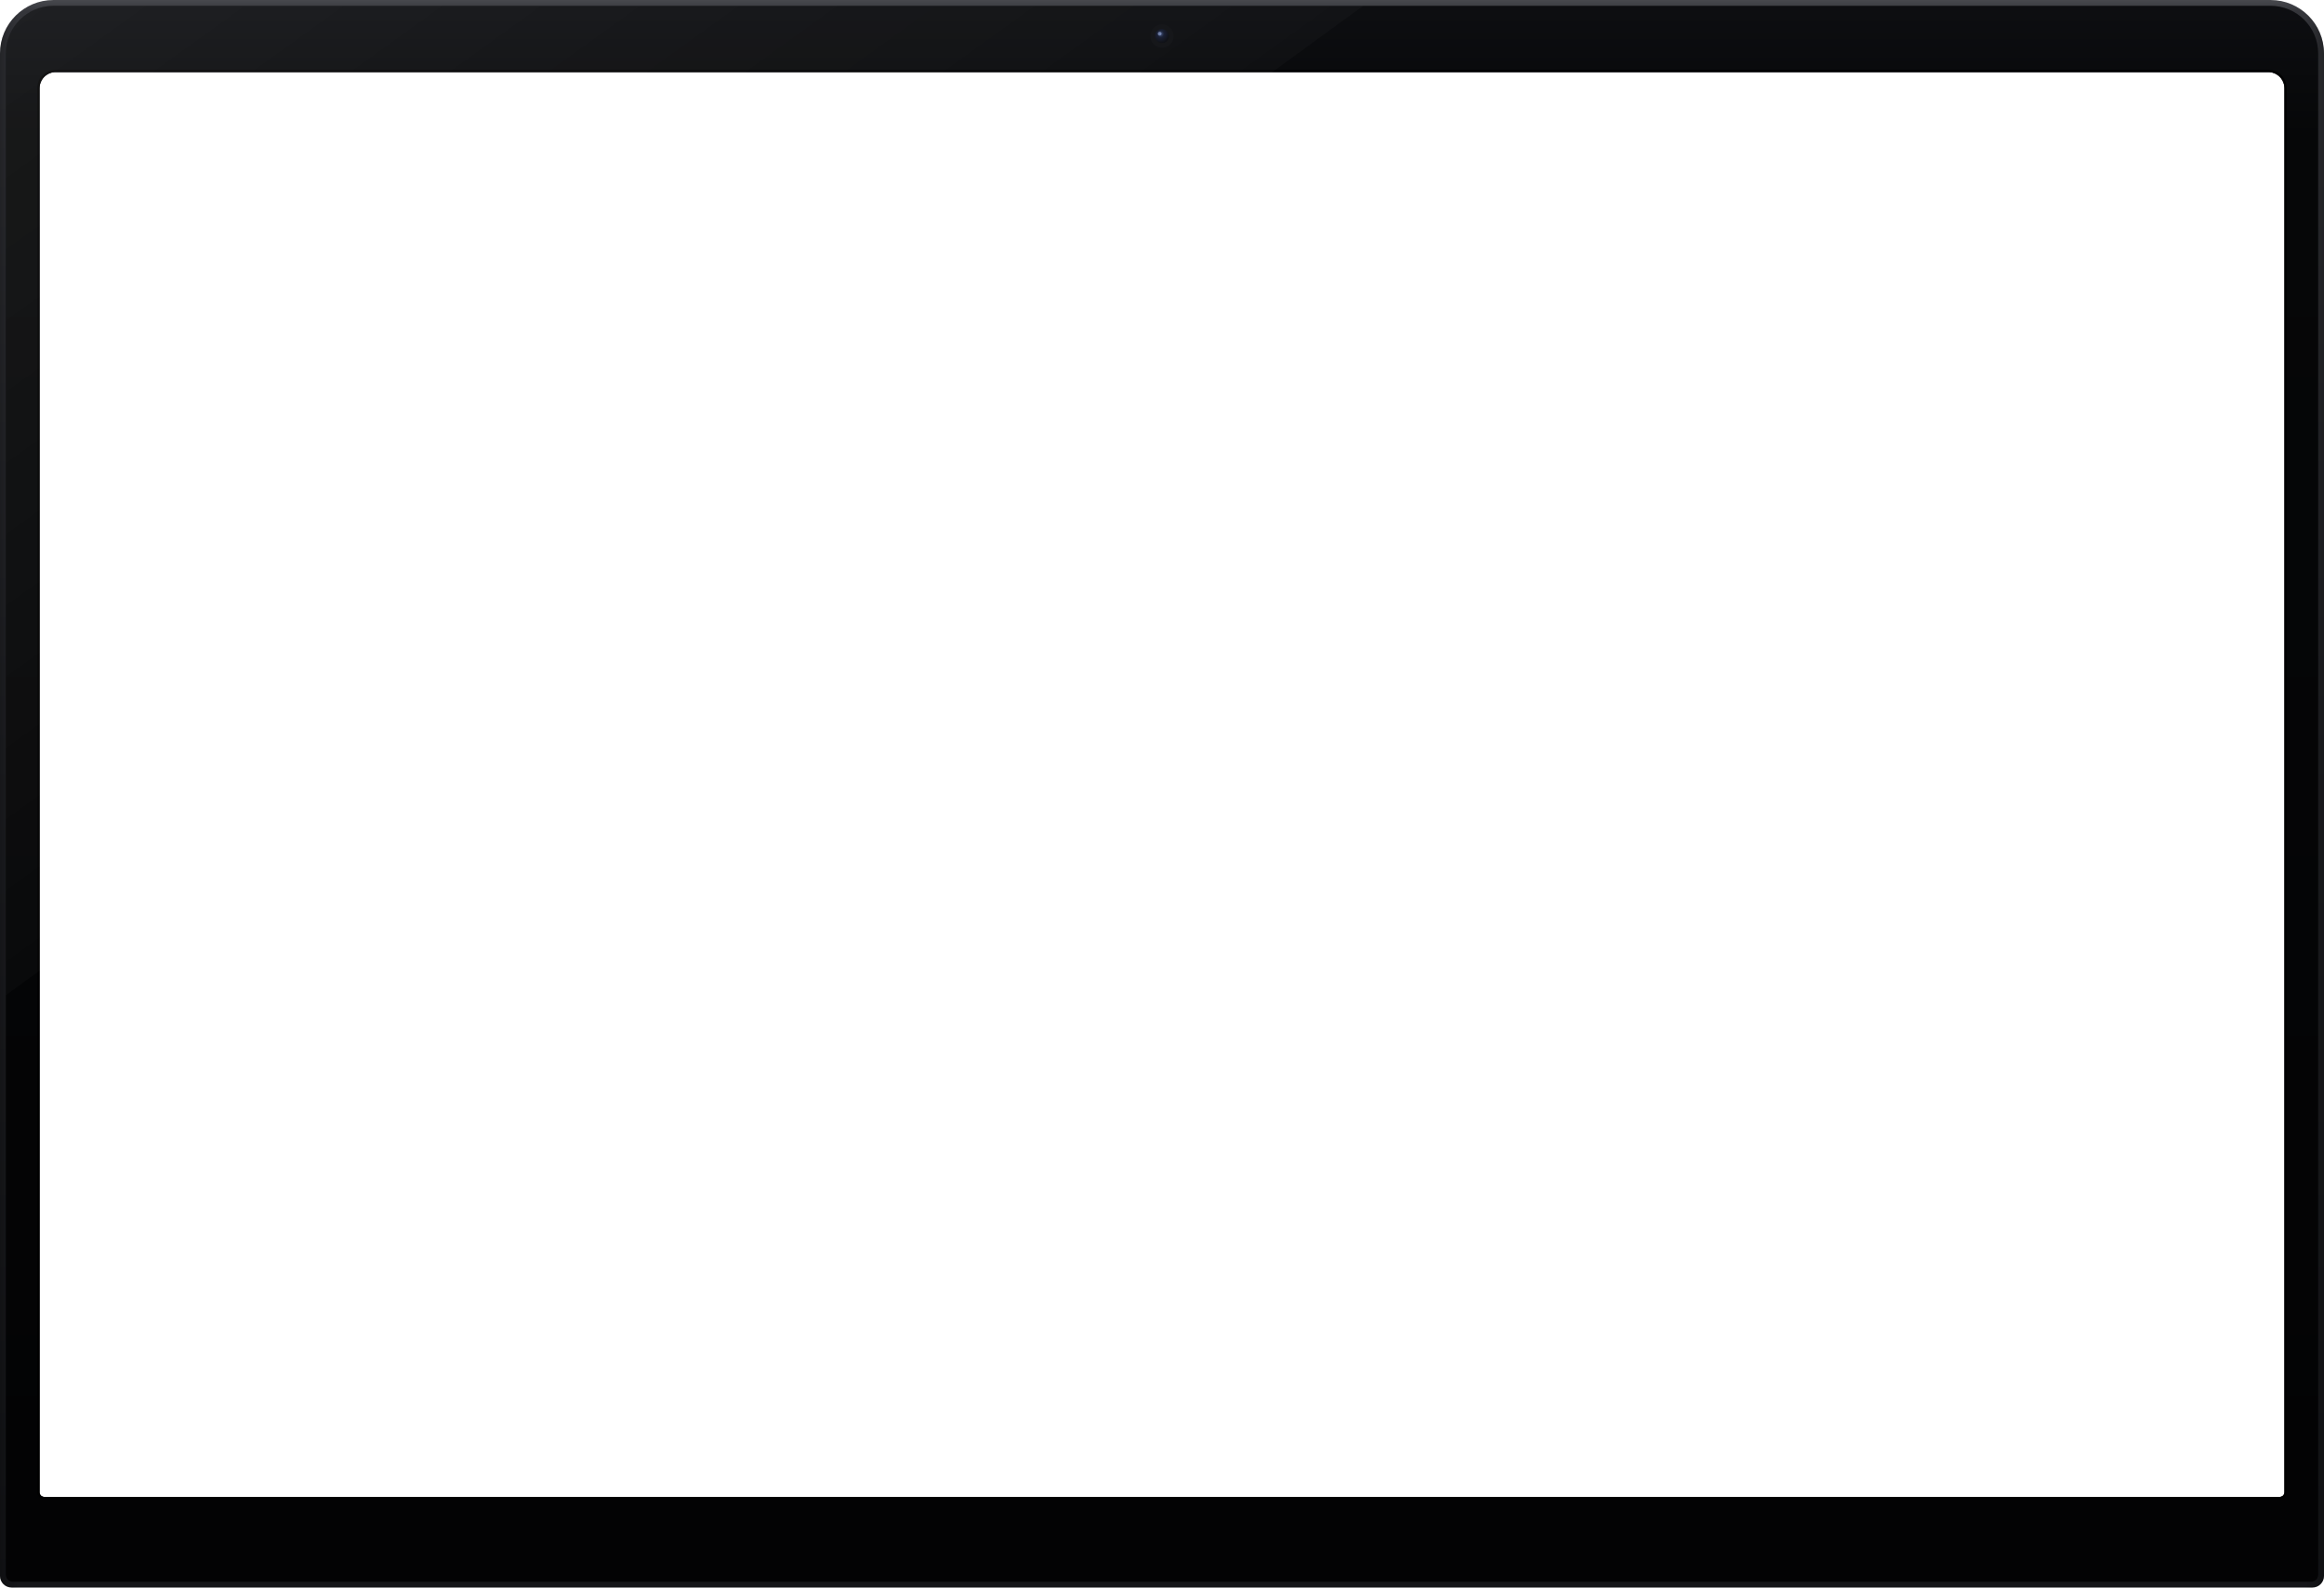
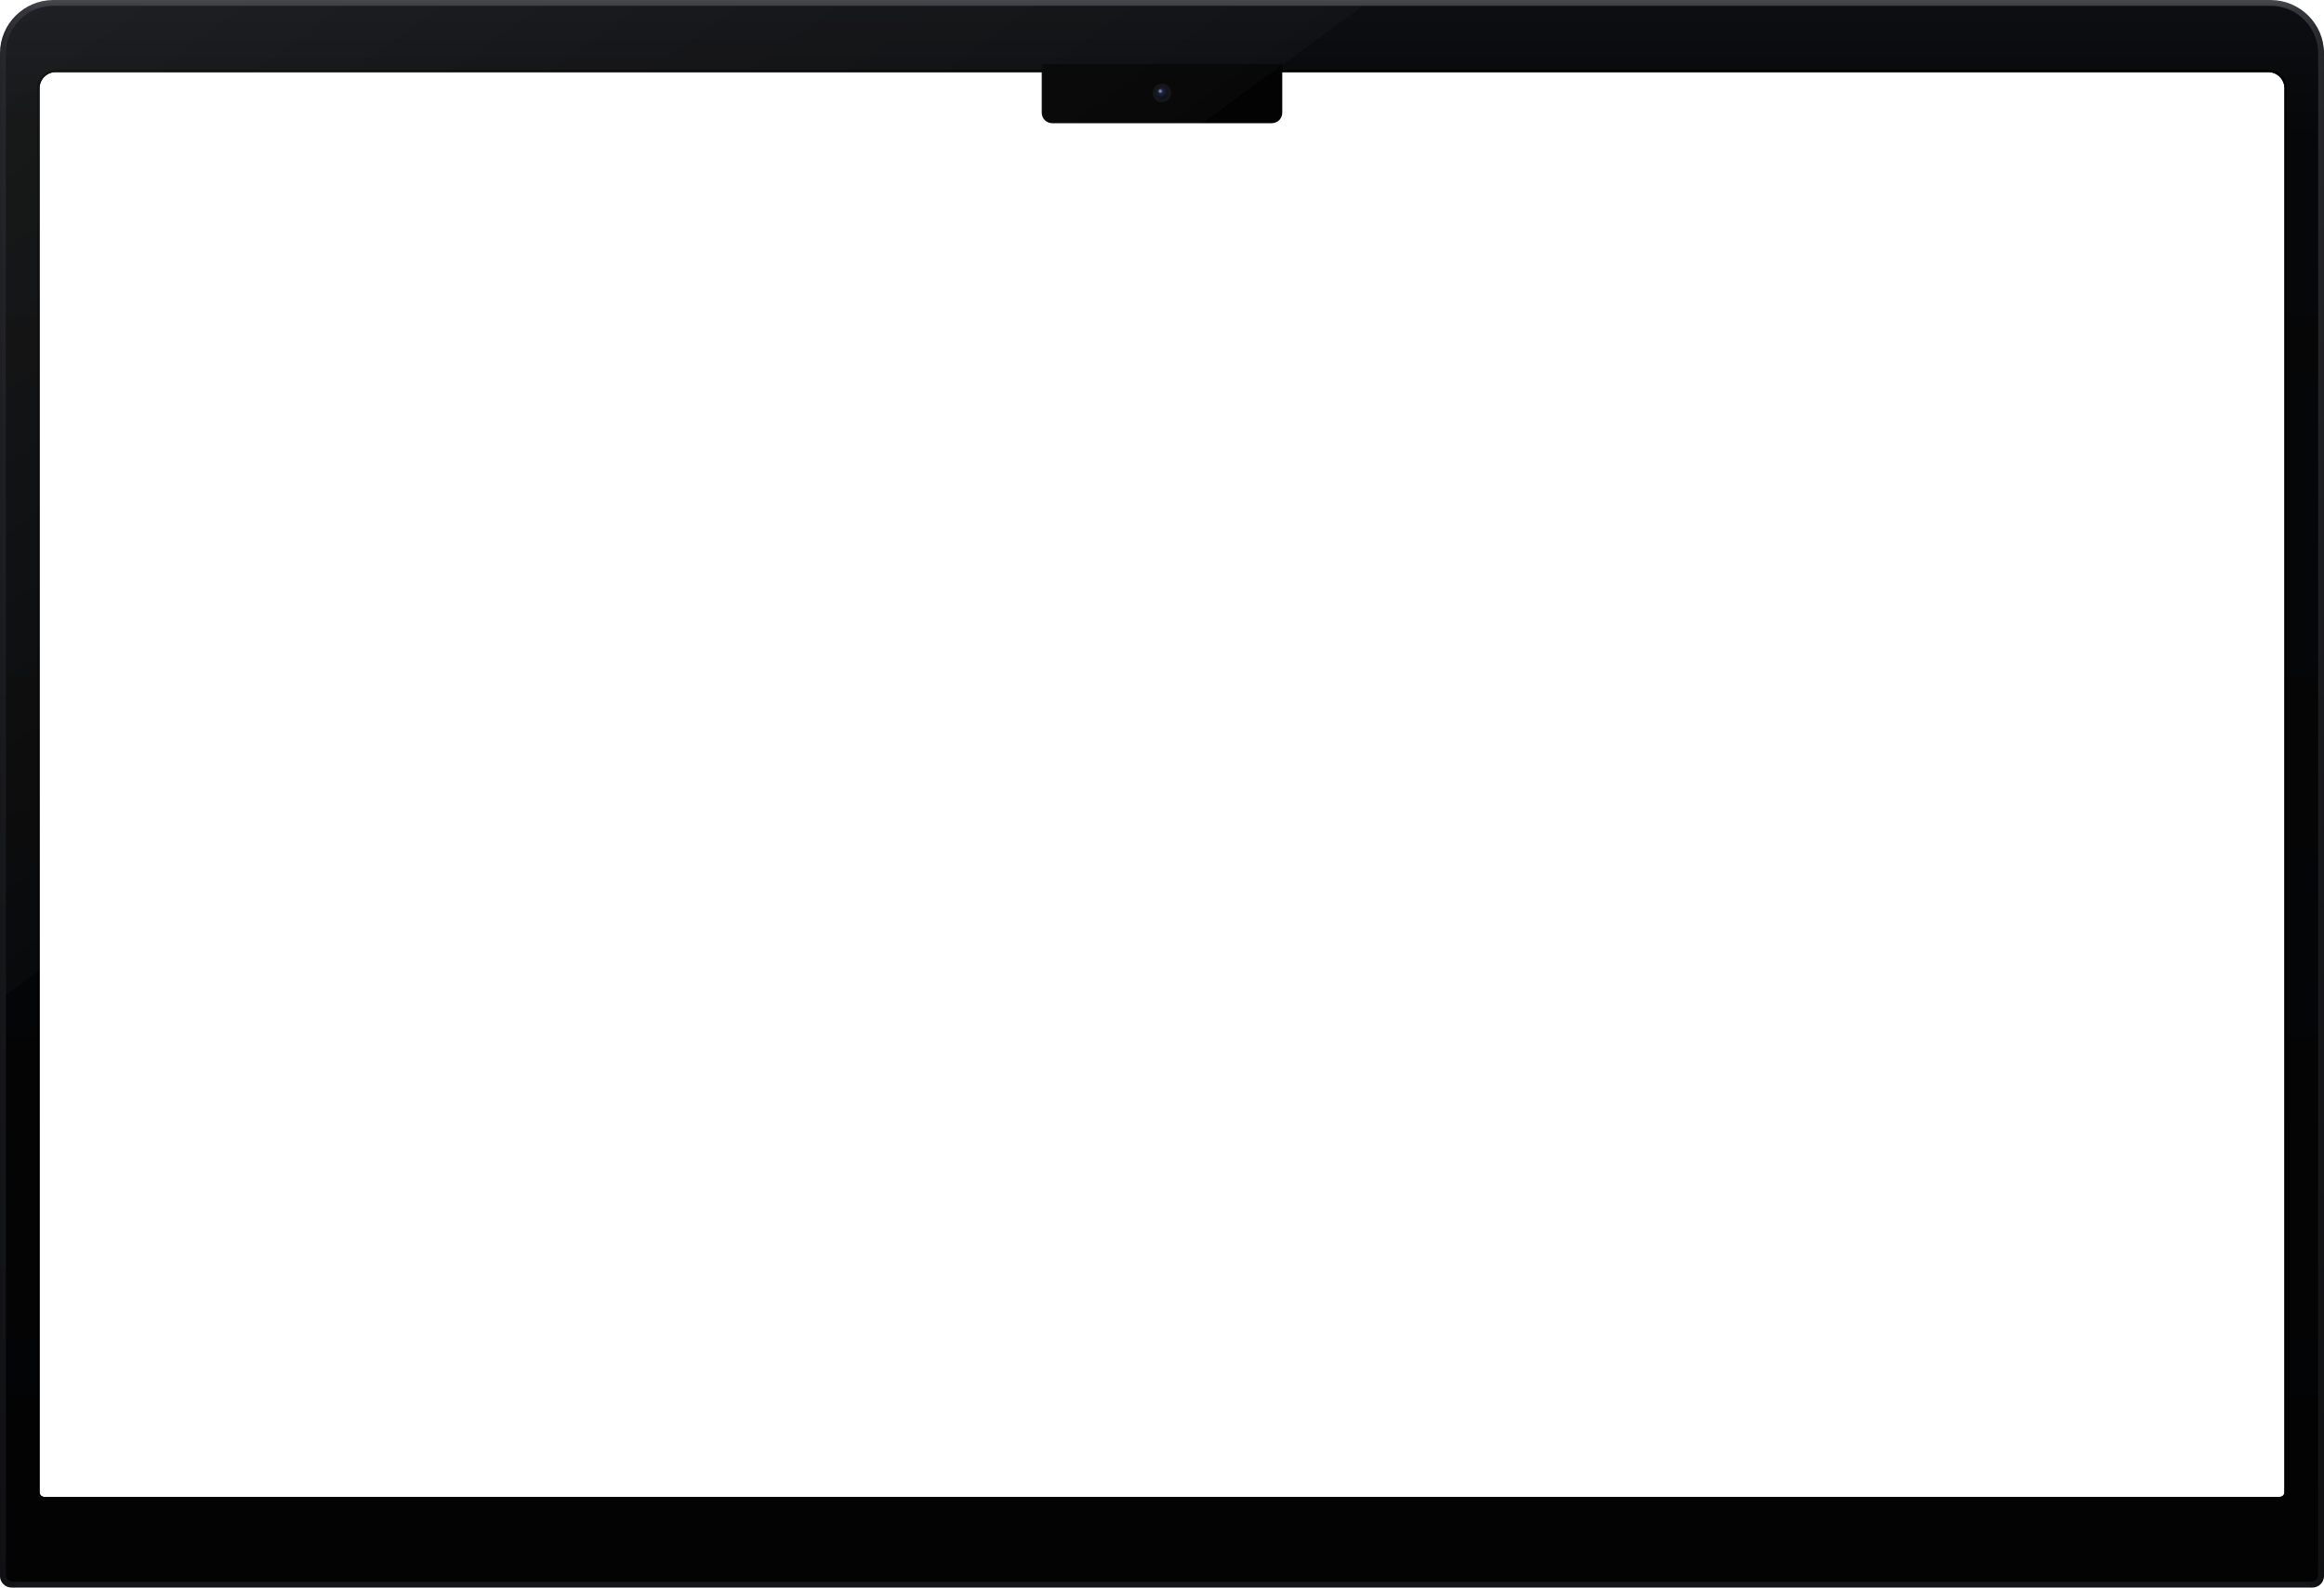
<svg xmlns="http://www.w3.org/2000/svg" viewBox="0 0 2000 1366">
  <defs>
    <linearGradient id="edge" x1="0" y1="0" x2="0" y2="1">
      <stop offset="0" stop-color="#55575c" />
      <stop offset=".012" stop-color="#34353a" />
      <stop offset=".5" stop-color="#202125" />
      <stop offset="1" stop-color="#151619" />
    </linearGradient>
    <linearGradient id="edgeSides" x1="0" y1="0" x2="1" y2="0">
      <stop offset="0" stop-color="#000" stop-opacity=".45" />
      <stop offset=".012" stop-color="#000" stop-opacity="0" />
      <stop offset=".988" stop-color="#000" stop-opacity="0" />
      <stop offset="1" stop-color="#000" stop-opacity=".45" />
    </linearGradient>
    <linearGradient id="glass" x1="0" y1="0" x2="0" y2="1">
      <stop offset="0" stop-color="#0d0e11" />
      <stop offset=".08" stop-color="#060708" />
      <stop offset="1" stop-color="#030304" />
    </linearGradient>
    <linearGradient id="chamfer" x1="0" y1="0" x2="1" y2="0">
      <stop offset="0" stop-color="#c3c6cc" stop-opacity="0" />
      <stop offset=".08" stop-color="#c3c6cc" stop-opacity=".55" />
      <stop offset=".5" stop-color="#e2e4e8" stop-opacity=".7" />
      <stop offset=".92" stop-color="#c3c6cc" stop-opacity=".55" />
      <stop offset="1" stop-color="#c3c6cc" stop-opacity="0" />
    </linearGradient>
    <linearGradient id="sheen" x1="0" y1="0" x2="1" y2="1">
      <stop offset="0" stop-color="#fff" stop-opacity=".075" />
      <stop offset=".5" stop-color="#fff" stop-opacity=".02" />
      <stop offset="1" stop-color="#fff" stop-opacity="0" />
    </linearGradient>
    <radialGradient id="lens" cx=".4" cy=".35" r=".7">
      <stop offset="0" stop-color="#3d4c78" />
      <stop offset=".35" stop-color="#141a2e" />
      <stop offset="1" stop-color="#07080c" />
    </radialGradient>
    <clipPath id="glassClip">
      <path d="M46 5H1954A41 41 0 0 1 1995 46V1355A6 6 0 0 1 1989 1361H11A6 6 0 0 1 5 1355V46A41 41 0 0 1 46 5Z" />
    </clipPath>
  </defs>
  <path fill-rule="evenodd" fill="url(#edge)" d="M46 0H1954A46 46 0 0 1 2000 46V1356A10 10 0 0 1 1990 1366H10A10 10 0 0 1 0 1356V46A46 46 0 0 1 46 0ZM48 62H1952A14 14 0 0 1 1966 76V1284A4 4 0 0 1 1962 1288H38A4 4 0 0 1 34 1284V76A14 14 0 0 1 48 62Z" />
  <path fill-rule="evenodd" fill="url(#edgeSides)" d="M46 0H1954A46 46 0 0 1 2000 46V1356A10 10 0 0 1 1990 1366H10A10 10 0 0 1 0 1356V46A46 46 0 0 1 46 0ZM48 62H1952A14 14 0 0 1 1966 76V1284A4 4 0 0 1 1962 1288H38A4 4 0 0 1 34 1284V76A14 14 0 0 1 48 62Z" />
  <path d="M46 1.6H1954" stroke="url(#chamfer)" stroke-width="2.4" stroke-linecap="round" />
  <path fill-rule="evenodd" fill="url(#glass)" d="M46 5H1954A41 41 0 0 1 1995 46V1355A6 6 0 0 1 1989 1361H11A6 6 0 0 1 5 1355V46A41 41 0 0 1 46 5ZM48 62H1952A14 14 0 0 1 1966 76V1284A4 4 0 0 1 1962 1288H38A4 4 0 0 1 34 1284V76A14 14 0 0 1 48 62Z" />
  <path d="M48 61H1952A15 15 0 0 1 1967 76V1284A5 5 0 0 1 1962 1289H38A5 5 0 0 1 33 1284V76A15 15 0 0 1 48 61Z" fill="none" stroke="#000" stroke-opacity=".8" stroke-width="2" />
-   <circle cx="1000" cy="31" r="10" fill="#0f1014" />
-   <circle cx="1000" cy="31" r="6" fill="url(#lens)" />
-   <circle cx="998" cy="29" r="1.6" fill="#9fb0e0" fill-opacity=".55" />
+   <path fill="#030304" d="M896.5 55H1103.5V97A9 9 0 0 1 1094.5 106H905.5A9 9 0 0 1 896.5 97Z" />
+   <circle cx="1000" cy="80" r="8" fill="#0f1014" />
+   <circle cx="1000" cy="80" r="5" fill="url(#lens)" />
+   <circle cx="998.4" cy="78.4" r="1.4" fill="#9fb0e0" fill-opacity=".55" />
  <g clip-path="url(#glassClip)">
    <path d="M0 0H1180L0 860Z" fill="url(#sheen)" />
  </g>
</svg>
